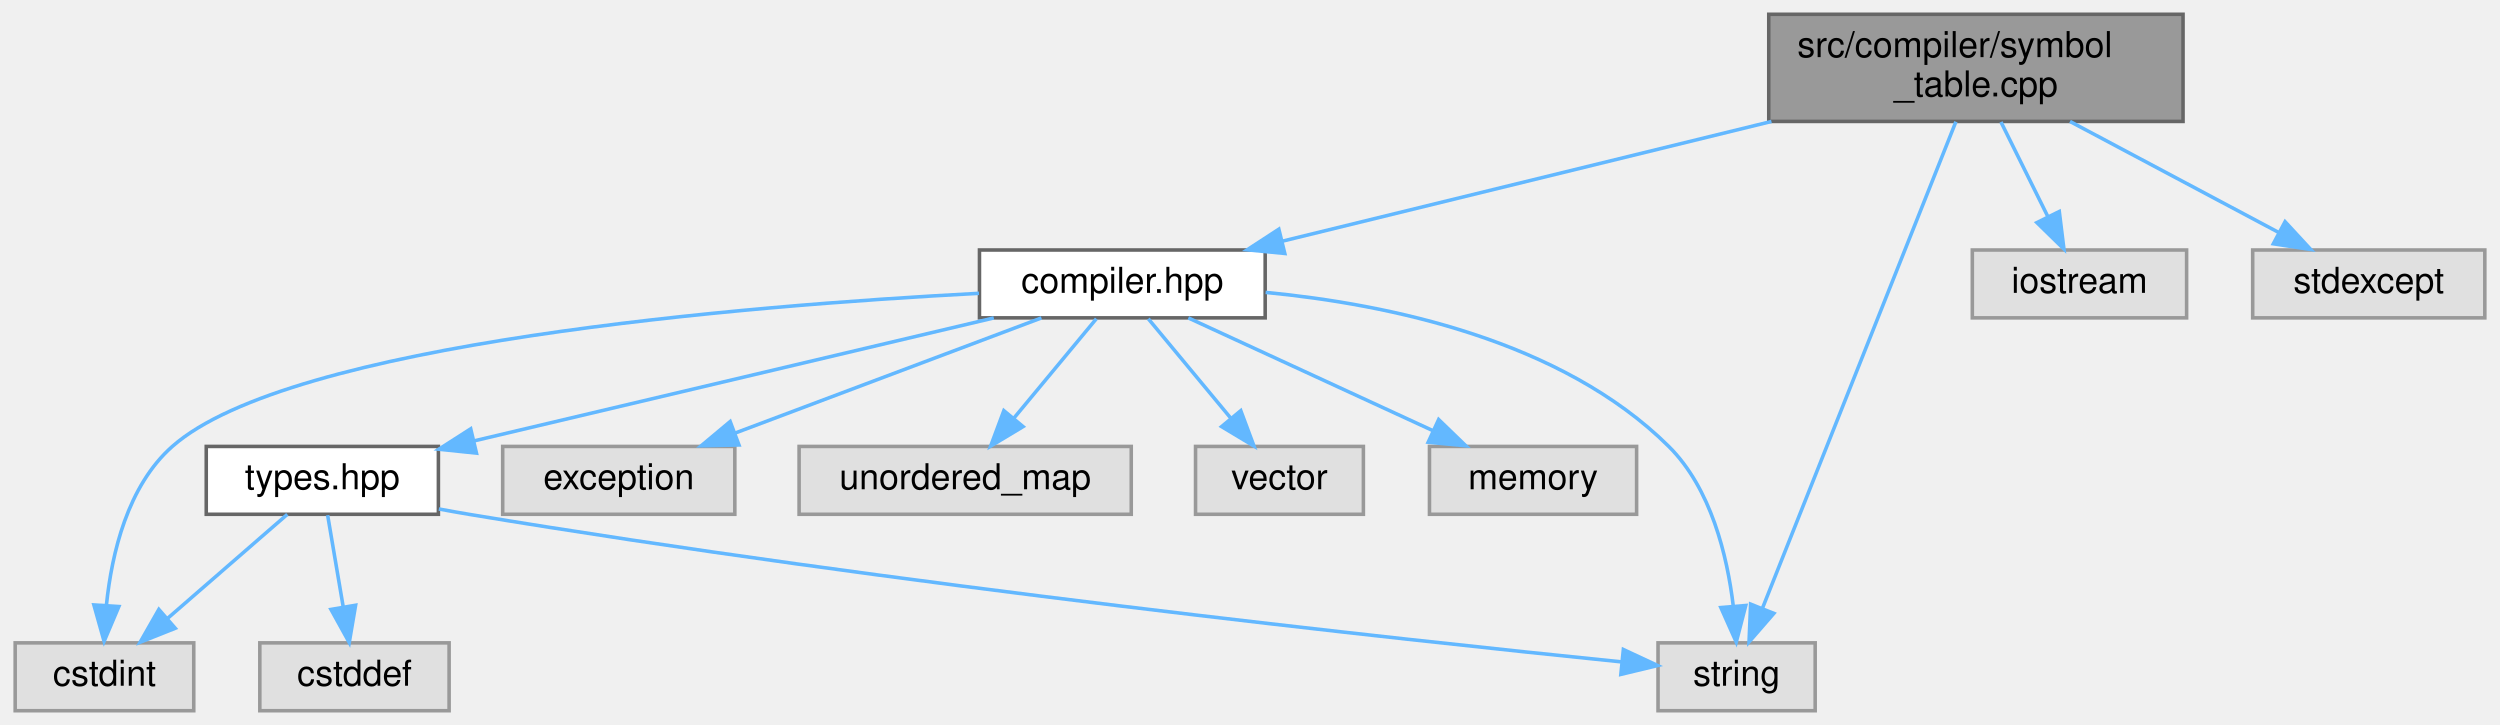
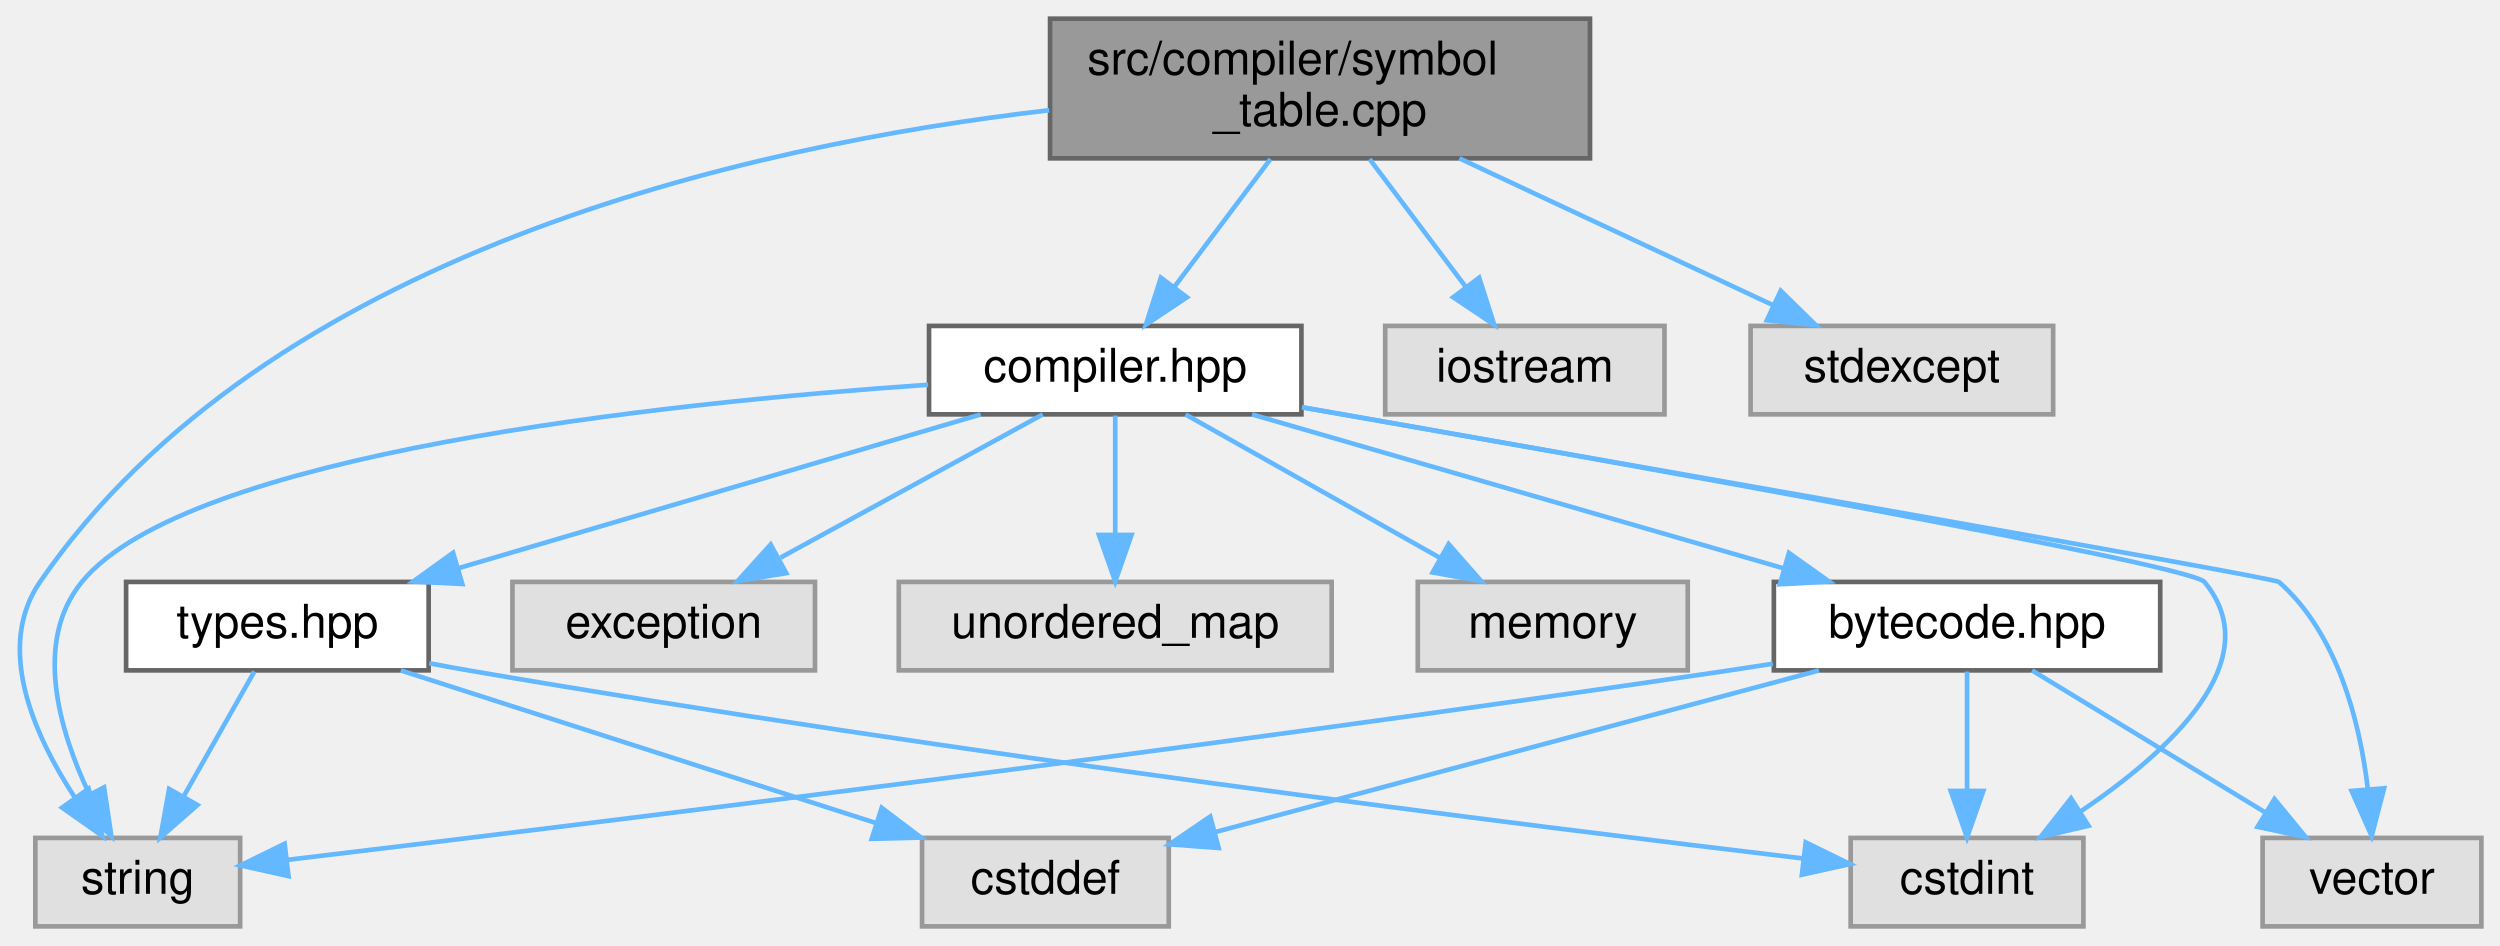
- <svg xmlns="http://www.w3.org/2000/svg" xmlns:xlink="http://www.w3.org/1999/xlink" width="700pt" height="203pt" viewBox="0.00 0.00 699.50 203.00">
+ <svg xmlns="http://www.w3.org/2000/svg" xmlns:xlink="http://www.w3.org/1999/xlink" width="537pt" height="203pt" viewBox="0.00 0.00 537.09 203.00">
  <g id="graph0" class="graph" transform="scale(1 1) rotate(0) translate(4 199)">
    <g id="Node000001" class="node">
      <g id="a_Node000001">
        <a xlink:title=" ">
-           <polygon fill="#999999" stroke="#666666" points="607,-195 491,-195 491,-165 607,-165 607,-195" />
-           <text text-anchor="start" x="499" y="-183" font-family="Helvetica,sans-Serif" font-size="10.00">src/compiler/symbol</text>
-           <text text-anchor="middle" x="549" y="-172" font-family="Helvetica,sans-Serif" font-size="10.00">_table.cpp</text>
+           <polygon fill="#999999" stroke="#666666" points="337.59,-195 221.59,-195 221.59,-165 337.59,-165 337.59,-195" />
+           <text text-anchor="start" x="229.59" y="-183" font-family="Helvetica,sans-Serif" font-size="10.00">src/compiler/symbol</text>
+           <text text-anchor="middle" x="279.59" y="-172" font-family="Helvetica,sans-Serif" font-size="10.00">_table.cpp</text>
        </a>
      </g>
    </g>
    <g id="Node000002" class="node">
      <g id="a_Node000002">
        <a xlink:href="compiler_8hpp.html" target="_top" xlink:title=" ">
-           <polygon fill="white" stroke="#666666" points="350,-129 270,-129 270,-110 350,-110 350,-129" />
-           <text text-anchor="middle" x="310" y="-117" font-family="Helvetica,sans-Serif" font-size="10.00">compiler.hpp</text>
+           <polygon fill="white" stroke="#666666" points="275.59,-129 195.59,-129 195.59,-110 275.59,-110 275.59,-129" />
+           <text text-anchor="middle" x="235.59" y="-117" font-family="Helvetica,sans-Serif" font-size="10.00">compiler.hpp</text>
        </a>
      </g>
    </g>
    <g id="edge1_Node000001_Node000002" class="edge">
      <g id="a_edge1_Node000001_Node000002">
        <a xlink:title=" ">
-           <path fill="none" stroke="#63b8ff" d="M491.75,-164.99C449.79,-154.72 393.62,-140.97 354.89,-131.49" />
-           <polygon fill="#63b8ff" stroke="#63b8ff" points="355.49,-128.03 344.95,-129.05 353.83,-134.83 355.49,-128.03" />
+           <path fill="none" stroke="#63b8ff" d="M268.94,-164.84C262.75,-156.61 254.9,-146.18 248.38,-137.51" />
+           <polygon fill="#63b8ff" stroke="#63b8ff" points="250.99,-135.15 242.18,-129.27 245.4,-139.36 250.99,-135.15" />
        </a>
      </g>
    </g>
    <g id="Node000006" class="node">
      <g id="a_Node000006">
        <a xlink:title=" ">
-           <polygon fill="#e0e0e0" stroke="#999999" points="504,-19 460,-19 460,0 504,0 504,-19" />
-           <text text-anchor="middle" x="482" y="-7" font-family="Helvetica,sans-Serif" font-size="10.00">string</text>
-         </a>
-       </g>
-     </g>
-     <g id="edge14_Node000001_Node000006" class="edge">
-       <g id="a_edge14_Node000001_Node000006">
-         <a xlink:title=" ">
-           <path fill="none" stroke="#63b8ff" d="M543.4,-164.92C531.31,-134.52 502.77,-62.73 489.29,-28.83" />
-           <polygon fill="#63b8ff" stroke="#63b8ff" points="492.43,-27.25 485.48,-19.25 485.92,-29.84 492.43,-27.25" />
+           <polygon fill="#e0e0e0" stroke="#999999" points="47.59,-19 3.59,-19 3.59,0 47.59,0 47.59,-19" />
+           <text text-anchor="middle" x="25.59" y="-7" font-family="Helvetica,sans-Serif" font-size="10.00">string</text>
+         </a>
+       </g>
+     </g>
+     <g id="edge19_Node000001_Node000006" class="edge">
+       <g id="a_edge19_Node000001_Node000006">
+         <a xlink:title=" ">
+           <path fill="none" stroke="#63b8ff" d="M221.41,-175.34C156.19,-167.77 53.21,-144.61 4.59,-74 -5.04,-60.01 3.19,-41.28 12.01,-27.79" />
+           <polygon fill="#63b8ff" stroke="#63b8ff" points="15.03,-29.59 18,-19.42 9.34,-25.51 15.03,-29.59" />
+         </a>
+       </g>
+     </g>
+     <g id="Node000012" class="node">
+       <g id="a_Node000012">
+         <a xlink:title=" ">
+           <polygon fill="#e0e0e0" stroke="#999999" points="353.59,-129 293.59,-129 293.59,-110 353.59,-110 353.59,-129" />
+           <text text-anchor="middle" x="323.59" y="-117" font-family="Helvetica,sans-Serif" font-size="10.00">iostream</text>
+         </a>
+       </g>
+     </g>
+     <g id="edge17_Node000001_Node000012" class="edge">
+       <g id="a_edge17_Node000001_Node000012">
+         <a xlink:title=" ">
+           <path fill="none" stroke="#63b8ff" d="M290.24,-164.84C296.43,-156.61 304.28,-146.18 310.8,-137.51" />
+           <polygon fill="#63b8ff" stroke="#63b8ff" points="313.78,-139.36 317,-129.27 308.19,-135.15 313.78,-139.36" />
+         </a>
+       </g>
+     </g>
+     <g id="Node000013" class="node">
+       <g id="a_Node000013">
+         <a xlink:title=" ">
+           <polygon fill="#e0e0e0" stroke="#999999" points="437.09,-129 372.09,-129 372.09,-110 437.09,-110 437.09,-129" />
+           <text text-anchor="middle" x="404.59" y="-117" font-family="Helvetica,sans-Serif" font-size="10.00">stdexcept</text>
+         </a>
+       </g>
+     </g>
+     <g id="edge18_Node000001_Node000013" class="edge">
+       <g id="a_edge18_Node000001_Node000013">
+         <a xlink:title=" ">
+           <path fill="none" stroke="#63b8ff" d="M309.53,-164.99C330.01,-155.4 356.97,-142.79 376.94,-133.44" />
+           <polygon fill="#63b8ff" stroke="#63b8ff" points="378.56,-136.55 386.13,-129.14 375.59,-130.21 378.56,-136.55" />
+         </a>
+       </g>
+     </g>
+     <g id="Node000003" class="node">
+       <g id="a_Node000003">
+         <a xlink:href="bytecode_8hpp.html" target="_top" xlink:title=" ">
+           <polygon fill="white" stroke="#666666" points="460.09,-74 377.09,-74 377.09,-55 460.09,-55 460.09,-74" />
+           <text text-anchor="middle" x="418.59" y="-62" font-family="Helvetica,sans-Serif" font-size="10.00">bytecode.hpp</text>
+         </a>
+       </g>
+     </g>
+     <g id="edge2_Node000002_Node000003" class="edge">
+       <g id="a_edge2_Node000002_Node000003">
+         <a xlink:title=" ">
+           <path fill="none" stroke="#63b8ff" d="M264.99,-109.98C295.98,-101.01 344.97,-86.82 379.26,-76.89" />
+           <polygon fill="#63b8ff" stroke="#63b8ff" points="380.33,-80.23 388.96,-74.08 378.38,-73.5 380.33,-80.23" />
+         </a>
+       </g>
+     </g>
+     <g id="Node000004" class="node">
+       <g id="a_Node000004">
+         <a xlink:title=" ">
+           <polygon fill="#e0e0e0" stroke="#999999" points="443.59,-19 393.59,-19 393.59,0 443.59,0 443.59,-19" />
+           <text text-anchor="middle" x="418.59" y="-7" font-family="Helvetica,sans-Serif" font-size="10.00">cstdint</text>
+         </a>
+       </g>
+     </g>
+     <g id="edge11_Node000002_Node000004" class="edge">
+       <g id="a_edge11_Node000002_Node000004">
+         <a xlink:title=" ">
+           <path fill="none" stroke="#63b8ff" d="M275.69,-111.54C341.75,-99.99 466.49,-77.74 469.59,-74 483.51,-57.19 462.1,-37.56 442.91,-24.63" />
+           <polygon fill="#63b8ff" stroke="#63b8ff" points="444.69,-21.62 434.38,-19.19 440.93,-27.52 444.69,-21.62" />
+         </a>
+       </g>
+     </g>
+     <g id="edge13_Node000002_Node000006" class="edge">
+       <g id="a_edge13_Node000002_Node000006">
+         <a xlink:title=" ">
+           <path fill="none" stroke="#63b8ff" d="M195.4,-116.36C137.78,-112.37 36.14,-101.52 13.59,-74 3.18,-61.29 8.6,-42.34 15.16,-28.45" />
+           <polygon fill="#63b8ff" stroke="#63b8ff" points="18.36,-29.87 19.92,-19.39 12.17,-26.62 18.36,-29.87" />
+         </a>
+       </g>
+     </g>
+     <g id="Node000007" class="node">
+       <g id="a_Node000007">
+         <a xlink:title=" ">
+           <polygon fill="#e0e0e0" stroke="#999999" points="529.09,-19 482.09,-19 482.09,0 529.09,0 529.09,-19" />
+           <text text-anchor="middle" x="505.59" y="-7" font-family="Helvetica,sans-Serif" font-size="10.00">vector</text>
+         </a>
+       </g>
+     </g>
+     <g id="edge15_Node000002_Node000007" class="edge">
+       <g id="a_edge15_Node000002_Node000007">
+         <a xlink:title=" ">
+           <path fill="none" stroke="#63b8ff" d="M275.84,-111.47C346.29,-99.15 484.6,-74.87 485.59,-74 498.2,-62.92 502.94,-43.99 504.68,-29.67" />
+           <polygon fill="#63b8ff" stroke="#63b8ff" points="508.19,-29.67 505.52,-19.41 501.21,-29.09 508.19,-29.67" />
+         </a>
+       </g>
+     </g>
+     <g id="Node000008" class="node">
+       <g id="a_Node000008">
+         <a xlink:href="types_8hpp.html" target="_top" xlink:title=" ">
+           <polygon fill="white" stroke="#666666" points="88.09,-74 23.09,-74 23.09,-55 88.09,-55 88.09,-74" />
+           <text text-anchor="middle" x="55.59" y="-62" font-family="Helvetica,sans-Serif" font-size="10.00">types.hpp</text>
+         </a>
+       </g>
+     </g>
+     <g id="edge7_Node000002_Node000008" class="edge">
+       <g id="a_edge7_Node000002_Node000008">
+         <a xlink:title=" ">
+           <path fill="none" stroke="#63b8ff" d="M206.67,-109.98C176.32,-101.05 128.42,-86.94 94.71,-77.02" />
+           <polygon fill="#63b8ff" stroke="#63b8ff" points="95.32,-73.55 84.74,-74.08 93.34,-80.26 95.32,-73.55" />
+         </a>
+       </g>
+     </g>
+     <g id="Node000009" class="node">
+       <g id="a_Node000009">
+         <a xlink:title=" ">
+           <polygon fill="#e0e0e0" stroke="#999999" points="171.09,-74 106.09,-74 106.09,-55 171.09,-55 171.09,-74" />
+           <text text-anchor="middle" x="138.59" y="-62" font-family="Helvetica,sans-Serif" font-size="10.00">exception</text>
+         </a>
+       </g>
+     </g>
+     <g id="edge12_Node000002_Node000009" class="edge">
+       <g id="a_edge12_Node000002_Node000009">
+         <a xlink:title=" ">
+           <path fill="none" stroke="#63b8ff" d="M220.01,-109.98C204.82,-101.69 181.49,-88.94 163.69,-79.22" />
+           <polygon fill="#63b8ff" stroke="#63b8ff" points="164.91,-75.89 154.46,-74.17 161.56,-82.04 164.91,-75.89" />
+         </a>
+       </g>
+     </g>
+     <g id="Node000010" class="node">
+       <g id="a_Node000010">
+         <a xlink:title=" ">
+           <polygon fill="#e0e0e0" stroke="#999999" points="282.09,-74 189.09,-74 189.09,-55 282.09,-55 282.09,-74" />
+           <text text-anchor="middle" x="235.59" y="-62" font-family="Helvetica,sans-Serif" font-size="10.00">unordered_map</text>
+         </a>
+       </g>
+     </g>
+     <g id="edge14_Node000002_Node000010" class="edge">
+       <g id="a_edge14_Node000002_Node000010">
+         <a xlink:title=" ">
+           <path fill="none" stroke="#63b8ff" d="M235.59,-109.75C235.59,-102.8 235.59,-92.85 235.59,-84.13" />
+           <polygon fill="#63b8ff" stroke="#63b8ff" points="239.09,-84.09 235.59,-74.09 232.09,-84.09 239.09,-84.09" />
        </a>
      </g>
    </g>
    <g id="Node000011" class="node">
      <g id="a_Node000011">
        <a xlink:title=" ">
-           <polygon fill="#e0e0e0" stroke="#999999" points="608,-129 548,-129 548,-110 608,-110 608,-129" />
-           <text text-anchor="middle" x="578" y="-117" font-family="Helvetica,sans-Serif" font-size="10.00">iostream</text>
-         </a>
-       </g>
-     </g>
-     <g id="edge12_Node000001_Node000011" class="edge">
-       <g id="a_edge12_Node000001_Node000011">
-         <a xlink:title=" ">
-           <path fill="none" stroke="#63b8ff" d="M556.02,-164.84C559.97,-156.87 564.94,-146.84 569.16,-138.33" />
-           <polygon fill="#63b8ff" stroke="#63b8ff" points="572.35,-139.78 573.65,-129.27 566.08,-136.67 572.35,-139.78" />
-         </a>
-       </g>
-     </g>
-     <g id="Node000012" class="node">
-       <g id="a_Node000012">
-         <a xlink:title=" ">
-           <polygon fill="#e0e0e0" stroke="#999999" points="691.5,-129 626.5,-129 626.5,-110 691.5,-110 691.5,-129" />
-           <text text-anchor="middle" x="659" y="-117" font-family="Helvetica,sans-Serif" font-size="10.00">stdexcept</text>
-         </a>
-       </g>
-     </g>
-     <g id="edge13_Node000001_Node000012" class="edge">
-       <g id="a_edge13_Node000001_Node000012">
-         <a xlink:title=" ">
-           <path fill="none" stroke="#63b8ff" d="M575.35,-164.99C593.05,-155.58 616.23,-143.24 633.71,-133.95" />
-           <polygon fill="#63b8ff" stroke="#63b8ff" points="635.57,-136.92 642.76,-129.14 632.28,-130.74 635.57,-136.92" />
-         </a>
-       </g>
-     </g>
-     <g id="Node000003" class="node">
-       <g id="a_Node000003">
-         <a xlink:href="types_8hpp.html" target="_top" xlink:title=" ">
-           <polygon fill="white" stroke="#666666" points="118.5,-74 53.5,-74 53.5,-55 118.5,-55 118.5,-74" />
-           <text text-anchor="middle" x="86" y="-62" font-family="Helvetica,sans-Serif" font-size="10.00">types.hpp</text>
-         </a>
-       </g>
-     </g>
-     <g id="edge2_Node000002_Node000003" class="edge">
-       <g id="a_edge2_Node000002_Node000003">
-         <a xlink:title=" ">
-           <path fill="none" stroke="#63b8ff" d="M274.01,-109.98C234.37,-100.6 170.66,-85.53 128.57,-75.57" />
-           <polygon fill="#63b8ff" stroke="#63b8ff" points="129.16,-72.12 118.62,-73.22 127.55,-78.93 129.16,-72.12" />
+           <polygon fill="#e0e0e0" stroke="#999999" points="358.59,-74 300.59,-74 300.59,-55 358.59,-55 358.59,-74" />
+           <text text-anchor="middle" x="329.59" y="-62" font-family="Helvetica,sans-Serif" font-size="10.00">memory</text>
+         </a>
+       </g>
+     </g>
+     <g id="edge16_Node000002_Node000011" class="edge">
+       <g id="a_edge16_Node000002_Node000011">
+         <a xlink:title=" ">
+           <path fill="none" stroke="#63b8ff" d="M250.69,-109.98C265.41,-101.69 288.01,-88.94 305.26,-79.22" />
+           <polygon fill="#63b8ff" stroke="#63b8ff" points="307.22,-82.13 314.21,-74.17 303.78,-76.03 307.22,-82.13" />
+         </a>
+       </g>
+     </g>
+     <g id="edge3_Node000003_Node000004" class="edge">
+       <g id="a_edge3_Node000003_Node000004">
+         <a xlink:title=" ">
+           <path fill="none" stroke="#63b8ff" d="M418.59,-54.75C418.59,-47.8 418.59,-37.85 418.59,-29.13" />
+           <polygon fill="#63b8ff" stroke="#63b8ff" points="422.09,-29.09 418.59,-19.09 415.09,-29.09 422.09,-29.09" />
        </a>
      </g>
    </g>
    <g id="Node000005" class="node">
      <g id="a_Node000005">
        <a xlink:title=" ">
-           <polygon fill="#e0e0e0" stroke="#999999" points="50,-19 0,-19 0,0 50,0 50,-19" />
-           <text text-anchor="middle" x="25" y="-7" font-family="Helvetica,sans-Serif" font-size="10.00">cstdint</text>
-         </a>
-       </g>
-     </g>
-     <g id="edge6_Node000002_Node000005" class="edge">
-       <g id="a_edge6_Node000002_Node000005">
-         <a xlink:title=" ">
-           <path fill="none" stroke="#63b8ff" d="M269.86,-116.87C203.97,-113.39 76.87,-103 44,-74 31.47,-62.95 27.04,-44.01 25.56,-29.68" />
-           <polygon fill="#63b8ff" stroke="#63b8ff" points="29.03,-29.17 24.9,-19.42 22.04,-29.62 29.03,-29.17" />
-         </a>
-       </g>
-     </g>
-     <g id="edge8_Node000002_Node000006" class="edge">
-       <g id="a_edge8_Node000002_Node000006">
-         <a xlink:title=" ">
-           <path fill="none" stroke="#63b8ff" d="M350.12,-117.13C384.49,-113.82 433.06,-103.72 463,-74 474.86,-62.23 479.38,-43.39 481.07,-29.28" />
-           <polygon fill="#63b8ff" stroke="#63b8ff" points="484.56,-29.46 481.9,-19.2 477.59,-28.88 484.56,-29.46" />
-         </a>
-       </g>
-     </g>
-     <g id="Node000007" class="node">
-       <g id="a_Node000007">
-         <a xlink:title=" ">
-           <polygon fill="#e0e0e0" stroke="#999999" points="201.5,-74 136.5,-74 136.5,-55 201.5,-55 201.5,-74" />
-           <text text-anchor="middle" x="169" y="-62" font-family="Helvetica,sans-Serif" font-size="10.00">exception</text>
-         </a>
-       </g>
-     </g>
-     <g id="edge7_Node000002_Node000007" class="edge">
-       <g id="a_edge7_Node000002_Node000007">
-         <a xlink:title=" ">
-           <path fill="none" stroke="#63b8ff" d="M287.35,-109.98C264.15,-101.27 227.88,-87.63 201.6,-77.75" />
-           <polygon fill="#63b8ff" stroke="#63b8ff" points="202.66,-74.41 192.07,-74.17 200.2,-80.97 202.66,-74.41" />
-         </a>
-       </g>
-     </g>
-     <g id="Node000008" class="node">
-       <g id="a_Node000008">
-         <a xlink:title=" ">
-           <polygon fill="#e0e0e0" stroke="#999999" points="312.5,-74 219.5,-74 219.5,-55 312.5,-55 312.5,-74" />
-           <text text-anchor="middle" x="266" y="-62" font-family="Helvetica,sans-Serif" font-size="10.00">unordered_map</text>
-         </a>
-       </g>
-     </g>
-     <g id="edge9_Node000002_Node000008" class="edge">
-       <g id="a_edge9_Node000002_Node000008">
-         <a xlink:title=" ">
-           <path fill="none" stroke="#63b8ff" d="M302.73,-109.75C296.46,-102.18 287.21,-91.05 279.57,-81.84" />
-           <polygon fill="#63b8ff" stroke="#63b8ff" points="282.21,-79.55 273.13,-74.09 276.83,-84.02 282.21,-79.55" />
-         </a>
-       </g>
-     </g>
-     <g id="Node000009" class="node">
-       <g id="a_Node000009">
-         <a xlink:title=" ">
-           <polygon fill="#e0e0e0" stroke="#999999" points="377.5,-74 330.5,-74 330.5,-55 377.5,-55 377.5,-74" />
-           <text text-anchor="middle" x="354" y="-62" font-family="Helvetica,sans-Serif" font-size="10.00">vector</text>
-         </a>
-       </g>
-     </g>
-     <g id="edge10_Node000002_Node000009" class="edge">
-       <g id="a_edge10_Node000002_Node000009">
-         <a xlink:title=" ">
-           <path fill="none" stroke="#63b8ff" d="M317.27,-109.75C323.54,-102.18 332.79,-91.05 340.43,-81.84" />
-           <polygon fill="#63b8ff" stroke="#63b8ff" points="343.17,-84.02 346.87,-74.09 337.79,-79.55 343.17,-84.02" />
-         </a>
-       </g>
-     </g>
-     <g id="Node000010" class="node">
-       <g id="a_Node000010">
-         <a xlink:title=" ">
-           <polygon fill="#e0e0e0" stroke="#999999" points="454,-74 396,-74 396,-55 454,-55 454,-74" />
-           <text text-anchor="middle" x="425" y="-62" font-family="Helvetica,sans-Serif" font-size="10.00">memory</text>
-         </a>
-       </g>
-     </g>
-     <g id="edge11_Node000002_Node000010" class="edge">
-       <g id="a_edge11_Node000002_Node000010">
-         <a xlink:title=" ">
-           <path fill="none" stroke="#63b8ff" d="M328.48,-109.98C346.98,-101.46 375.68,-88.23 396.98,-78.41" />
-           <polygon fill="#63b8ff" stroke="#63b8ff" points="398.57,-81.53 406.19,-74.17 395.64,-75.18 398.57,-81.53" />
-         </a>
-       </g>
-     </g>
-     <g id="Node000004" class="node">
-       <g id="a_Node000004">
-         <a xlink:title=" ">
-           <polygon fill="#e0e0e0" stroke="#999999" points="121.5,-19 68.5,-19 68.5,0 121.5,0 121.5,-19" />
-           <text text-anchor="middle" x="95" y="-7" font-family="Helvetica,sans-Serif" font-size="10.00">cstddef</text>
-         </a>
-       </g>
-     </g>
-     <g id="edge3_Node000003_Node000004" class="edge">
-       <g id="a_edge3_Node000003_Node000004">
-         <a xlink:title=" ">
-           <path fill="none" stroke="#63b8ff" d="M87.49,-54.75C88.67,-47.8 90.36,-37.85 91.84,-29.13" />
-           <polygon fill="#63b8ff" stroke="#63b8ff" points="95.32,-29.53 93.54,-19.09 88.42,-28.36 95.32,-29.53" />
+           <polygon fill="#e0e0e0" stroke="#999999" points="247.09,-19 194.09,-19 194.09,0 247.09,0 247.09,-19" />
+           <text text-anchor="middle" x="220.59" y="-7" font-family="Helvetica,sans-Serif" font-size="10.00">cstddef</text>
        </a>
      </g>
    </g>
    <g id="edge4_Node000003_Node000005" class="edge">
      <g id="a_edge4_Node000003_Node000005">
        <a xlink:title=" ">
-           <path fill="none" stroke="#63b8ff" d="M76.2,-54.98C67.18,-47.15 53.59,-35.34 42.68,-25.86" />
-           <polygon fill="#63b8ff" stroke="#63b8ff" points="44.82,-23.09 34.98,-19.17 40.23,-28.37 44.82,-23.09" />
+           <path fill="none" stroke="#63b8ff" d="M386.78,-54.98C351.41,-45.52 294.37,-30.25 257.17,-20.29" />
+           <polygon fill="#63b8ff" stroke="#63b8ff" points="257.81,-16.84 247.24,-17.63 256,-23.6 257.81,-16.84" />
        </a>
      </g>
    </g>
    <g id="edge5_Node000003_Node000006" class="edge">
      <g id="a_edge5_Node000003_Node000006">
        <a xlink:title=" ">
-           <path fill="none" stroke="#63b8ff" d="M118.63,-56.49C121.46,-55.96 124.27,-55.45 127,-55 245.45,-35.33 387.44,-19.99 449.88,-13.66" />
-           <polygon fill="#63b8ff" stroke="#63b8ff" points="450.29,-17.14 459.89,-12.65 449.59,-10.17 450.29,-17.14" />
+           <path fill="none" stroke="#63b8ff" d="M376.86,-56.42C373.73,-55.93 370.61,-55.45 367.59,-55 253.89,-38.13 118.39,-21.54 57.73,-14.29" />
+           <polygon fill="#63b8ff" stroke="#63b8ff" points="57.98,-10.8 47.63,-13.09 57.15,-17.75 57.98,-10.8" />
+         </a>
+       </g>
+     </g>
+     <g id="edge6_Node000003_Node000007" class="edge">
+       <g id="a_edge6_Node000003_Node000007">
+         <a xlink:title=" ">
+           <path fill="none" stroke="#63b8ff" d="M432.57,-54.98C446.06,-46.77 466.72,-34.18 482.63,-24.49" />
+           <polygon fill="#63b8ff" stroke="#63b8ff" points="484.64,-27.36 491.36,-19.17 481,-21.38 484.64,-27.36" />
+         </a>
+       </g>
+     </g>
+     <g id="edge9_Node000008_Node000004" class="edge">
+       <g id="a_edge9_Node000008_Node000004">
+         <a xlink:title=" ">
+           <path fill="none" stroke="#63b8ff" d="M88.23,-56.53C91.05,-55.99 93.87,-55.47 96.59,-55 200.47,-37.08 324.18,-21.62 383.48,-14.57" />
+           <polygon fill="#63b8ff" stroke="#63b8ff" points="383.93,-18.04 393.45,-13.39 383.11,-11.09 383.93,-18.04" />
+         </a>
+       </g>
+     </g>
+     <g id="edge8_Node000008_Node000005" class="edge">
+       <g id="a_edge8_Node000008_Node000005">
+         <a xlink:title=" ">
+           <path fill="none" stroke="#63b8ff" d="M82.1,-54.98C109.8,-46.09 153.45,-32.07 184.33,-22.15" />
+           <polygon fill="#63b8ff" stroke="#63b8ff" points="185.42,-25.47 193.87,-19.08 183.28,-18.81 185.42,-25.47" />
+         </a>
+       </g>
+     </g>
+     <g id="edge10_Node000008_Node000006" class="edge">
+       <g id="a_edge10_Node000008_Node000006">
+         <a xlink:title=" ">
+           <path fill="none" stroke="#63b8ff" d="M50.64,-54.75C46.53,-47.49 40.56,-36.95 35.48,-27.98" />
+           <polygon fill="#63b8ff" stroke="#63b8ff" points="38.42,-26.07 30.45,-19.09 32.33,-29.52 38.42,-26.07" />
        </a>
      </g>
    </g>
  </g>
</svg>
